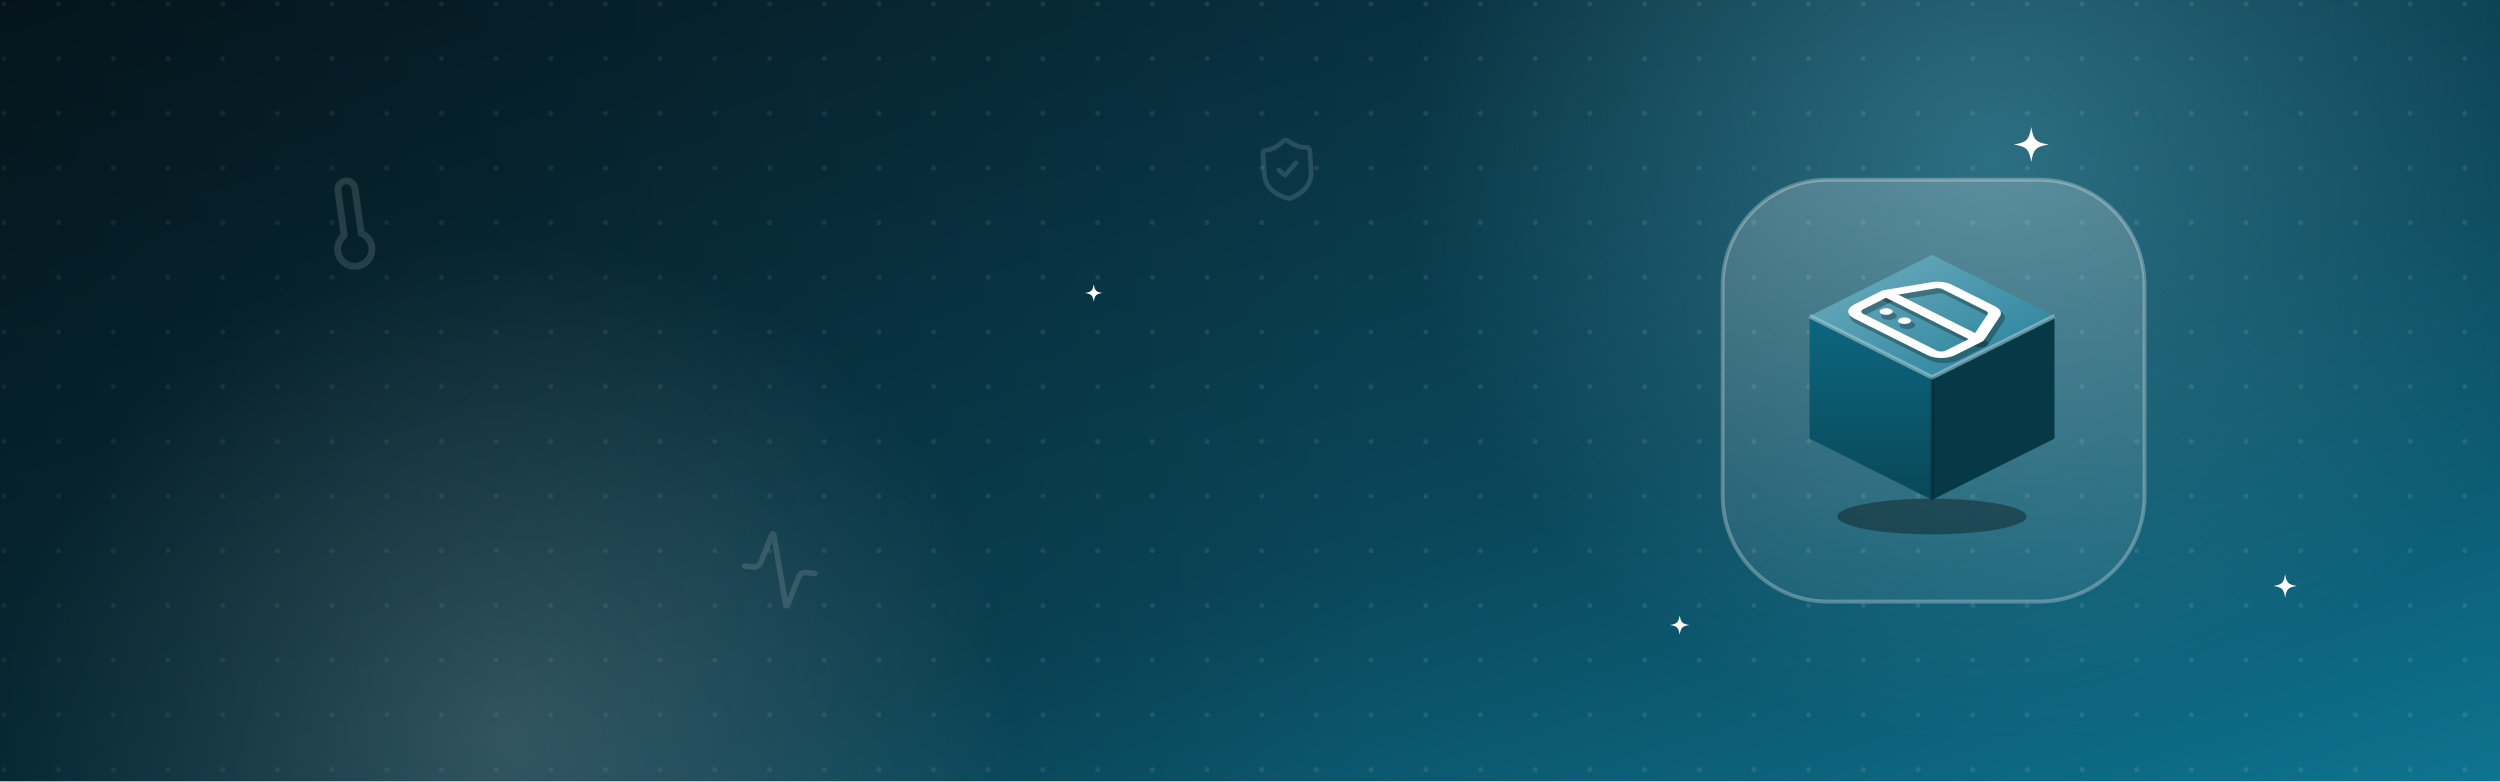
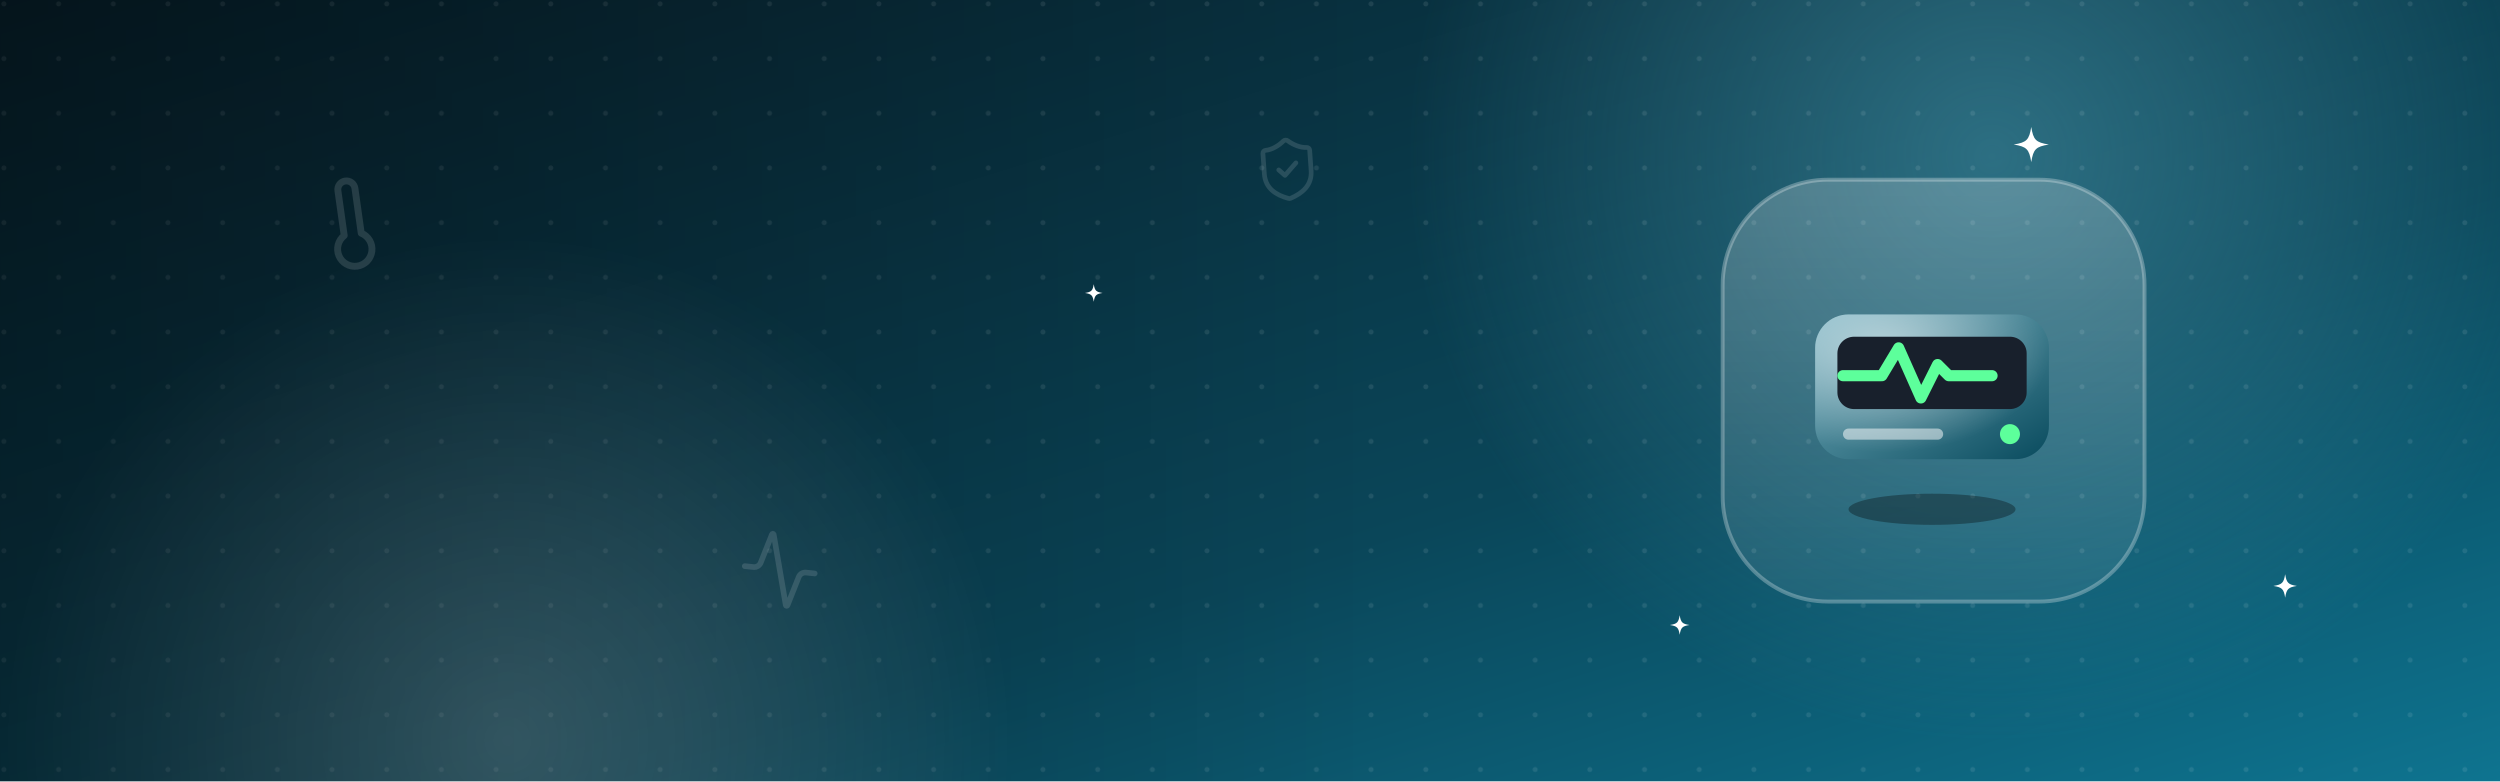
<svg xmlns="http://www.w3.org/2000/svg" viewBox="0 0 1280 400" role="img" aria-hidden="true">
  <defs>
    <linearGradient id="bg" x1="0" y1="0" x2="1" y2="1">
      <stop offset="0" stop-color="#071f2a" />
      <stop offset=".62" stop-color="#0a4659" />
      <stop offset="1" stop-color="#0e7490" />
    </linearGradient>
    <radialGradient id="o1">
      <stop offset="0" stop-color="#4a97ac" stop-opacity=".55" />
      <stop offset="1" stop-color="#4a97ac" stop-opacity="0" />
    </radialGradient>
    <radialGradient id="o2">
      <stop offset="0" stop-color="#ffffff" stop-opacity=".22" />
      <stop offset="1" stop-color="#ffffff" stop-opacity="0" />
    </radialGradient>
    <pattern id="dots" width="28" height="28" patternUnits="userSpaceOnUse">
      <circle cx="2" cy="2" r="1.3" fill="#ffffff" fill-opacity=".09" />
    </pattern>
    <linearGradient id="glass" x1="0" y1="0" x2="0" y2="1">
      <stop offset="0" stop-color="#ffffff" stop-opacity=".22" />
      <stop offset="1" stop-color="#ffffff" stop-opacity=".06" />
    </linearGradient>
    <linearGradient id="fade" x1="0" y1="0" x2="1" y2="0">
      <stop offset="0" stop-color="#000" stop-opacity=".35" />
      <stop offset=".55" stop-color="#000" stop-opacity="0" />
    </linearGradient>
-     <linearGradient id="bbt" x1="0" y1="0" x2="1" y2="1">
-       <stop offset="0" stop-color="#73aebf" />
-       <stop offset="1" stop-color="#217f99" />
+     <linearGradient id="bbm" x1="0" y1="0" x2="1" y2="1">
+       <stop offset="0" stop-color="#7ab3c2" />
+       <stop offset="1" stop-color="#094b5e" />
    </linearGradient>
-     <linearGradient id="bbl" x1="0" y1="0" x2="0" y2="1">
-       <stop offset="0" stop-color="#0c667f" />
-       <stop offset="1" stop-color="#094859" />
+     <linearGradient id="bbv" x1="0" y1="0" x2="0" y2="1">
+       <stop offset="0" stop-color="#7ab3c2" />
+       <stop offset="1" stop-color="#0e7490" />
    </linearGradient>
-     <linearGradient id="bbsh" x1="0" y1="0" x2="1" y2="0">
+     <linearGradient id="bbw" x1="0" y1="0" x2="0" y2="1">
+       <stop offset="0" stop-color="#ffffff" />
+       <stop offset="1" stop-color="#dfe5ee" />
+     </linearGradient>
+     <linearGradient id="bbg" x1="0" y1="0" x2="0" y2="1">
+       <stop offset="0" stop-color="#ffe08a" />
+       <stop offset="1" stop-color="#f2a62b" />
+     </linearGradient>
+     <radialGradient id="bbh" cx=".3" cy=".25" r=".7">
+       <stop offset="0" stop-color="#fff" stop-opacity=".55" />
+       <stop offset="1" stop-color="#fff" stop-opacity="0" />
+     </radialGradient>
+     <linearGradient id="bbs" x1="0" y1="0" x2="1" y2="0">
      <stop offset="0" stop-color="#fff" stop-opacity="0" />
-       <stop offset=".5" stop-color="#fff" stop-opacity=".55" />
+       <stop offset=".5" stop-color="#fff" stop-opacity=".6" />
      <stop offset="1" stop-color="#fff" stop-opacity="0" />
    </linearGradient>
-     <clipPath id="bbc">
-       <path d="M32 10 L54 21 L32 32 L10 21 Z" />
-     </clipPath>
  </defs>
  <style>.b1,.b2,.f,.s,.k{transform-box:fill-box;transform-origin:50% 50%}
@keyframes b1{to{transform:translate(-90px,40px) scale(1.15)}}@keyframes b2{to{transform:translate(70px,-30px) scale(.9)}}
@keyframes f{0%,100%{transform:translateY(0)}50%{transform:translateY(-10px)}}
@keyframes s{0%,100%{opacity:.25;transform:scale(.5) rotate(0)}50%{opacity:.95;transform:scale(1) rotate(45deg)}}
@keyframes k{0%,100%{transform:translateY(0)}50%{transform:translateY(-6px)}}
.b1{animation:b1 16s ease-in-out infinite alternate}.b2{animation:b2 19s ease-in-out infinite alternate}
.f{animation:f 9s ease-in-out infinite}.f1{animation-duration:11s;animation-delay:-3s}.f2{animation-duration:13s;animation-delay:-6s}
.s{animation:s 3.4s ease-in-out infinite}.k{animation:k 6s ease-in-out infinite}
- @media (prefers-reduced-motion:reduce){.b1,.b2,.f,.s,.k{animation:none!important}}.bbbob,.bbshadow{transform-box:fill-box;transform-origin:50% 50%}@keyframes bbb{0%,100%{transform:translateY(0)}50%{transform:translateY(-2.2px)}}@keyframes bbsd{0%,100%{transform:scaleX(1);opacity:.35}50%{transform:scaleX(.86);opacity:.22}}@keyframes bbs{0%,55%{transform:translateX(0)}100%{transform:translateX(78px)}}@keyframes bbg{0%,100%{opacity:.9}50%{opacity:1}}.bbbob{animation:bbb 4.2s ease-in-out infinite}.bbshadow{animation:bbsd 4.2s ease-in-out infinite}.bbshine{animation:bbs 5.5s ease-in-out infinite}.bbglow{animation:bbg 4.2s ease-in-out infinite}</style>
+ @media (prefers-reduced-motion:reduce){.b1,.b2,.f,.s,.k{animation:none!important}}.bbfl,.bbpu,.bbbl,.bbsp,.bbwg,.bbri,.bbsd,.bbpop{transform-box:fill-box;transform-origin:50% 50%}.bbgr{transform-box:fill-box;transform-origin:50% 100%}@keyframes bbfl{0%,100%{transform:translateY(0)}50%{transform:translateY(-2px)}}.bbfl{animation:bbfl 4.2s ease-in-out infinite}@keyframes bbsd{0%,100%{transform:scaleX(1);opacity:.32}50%{transform:scaleX(.85);opacity:.2}}.bbsd{animation:bbsd 4.2s ease-in-out infinite}@keyframes bbpu{0%,100%{opacity:.55}50%{opacity:1}}.bbpu{animation:bbpu 2.4s ease-in-out infinite}@keyframes bbbl{0%,44%,56%,100%{opacity:1}50%{opacity:.15}}.bbbl{animation:bbbl 3s steps(1,end) infinite}@keyframes bbsp{to{transform:rotate(360deg)}}.bbsp{animation:bbsp 14s linear infinite}@keyframes bbwg{0%,100%{transform:rotate(-6deg)}50%{transform:rotate(6deg)}}.bbwg{animation:bbwg 3.4s ease-in-out infinite}@keyframes bbri{0%{transform:translateY(2px);opacity:.7}100%{transform:translateY(-3.5px);opacity:1}}.bbri{animation:bbri 1.6s ease-in-out infinite alternate}@keyframes bbgr{0%,100%{transform:scaleY(.55)}50%{transform:scaleY(1)}}.bbgr{animation:bbgr 2.8s ease-in-out infinite}@keyframes bbpop{0%,100%{transform:scale(.9)}50%{transform:scale(1.08)}}.bbpop{animation:bbpop 2.6s ease-in-out infinite}@keyframes bbsh{0%,60%{transform:translateX(-30px)}100%{transform:translateX(70px)}}.bbsh{animation:bbsh 5s ease-in-out infinite}@keyframes bbdash{to{stroke-dashoffset:-40}}.bbdash{animation:bbdash 2.4s linear infinite}@keyframes bbsw{0%,100%{transform:rotate(-50deg)}50%{transform:rotate(35deg)}}</style>
  <rect width="1280" height="400" fill="url(#bg)" />
  <circle class="b1" cx="1020" cy="80" r="300" fill="url(#o1)" />
  <circle class="b2" cx="260" cy="380" r="260" fill="url(#o2)" />
  <rect width="1280" height="400" fill="url(#dots)" />
  <rect width="1280" height="400" fill="url(#fade)" />
  <g transform="translate(150 92) rotate(-8) scale(2.2)">
    <g class="f f0" fill="none" stroke="#ffffff" stroke-opacity=".13" stroke-width="1.6" stroke-linecap="round" stroke-linejoin="round">
      <path d="M14 4v10.54a4 4 0 1 1-4 0V4a2 2 0 0 1 4 0Z" />
    </g>
  </g>
  <g transform="translate(380 268) rotate(6) scale(1.8)">
    <g class="f f1" fill="none" stroke="#ffffff" stroke-opacity=".13" stroke-width="1.6" stroke-linecap="round" stroke-linejoin="round">
      <path d="M22 12h-2.48a2 2 0 0 0-1.93 1.46l-2.35 8.36a.25.25 0 0 1-.48 0L9.24 2.18a.25.25 0 0 0-.48 0l-2.35 8.36A2 2 0 0 1 4.49 12H2" />
    </g>
  </g>
  <g transform="translate(640 70) rotate(-4) scale(1.5)">
    <g class="f f2" fill="none" stroke="#ffffff" stroke-opacity=".13" stroke-width="1.6" stroke-linecap="round" stroke-linejoin="round">
      <path d="M20 13c0 5-3.5 7.5-7.66 8.95a1 1 0 0 1-.67-.01C7.5 20.5 4 18 4 13V6a1 1 0 0 1 1-1c2 0 4.5-1.2 6.24-2.72a1.17 1.17 0 0 1 1.52 0C14.51 3.81 17 5 19 5a1 1 0 0 1 1 1z" />
      <path d="m9 12 2 2 4-4" />
    </g>
  </g>
  <g class="k">
    <rect x="882" y="92" width="216" height="216" rx="54" fill="url(#glass)" stroke="#ffffff" stroke-opacity=".28" stroke-width="2" />
-     <g transform="translate(898 102) scale(2.85)">
-       <g class="bbbob">
-         <ellipse cx="32" cy="57" rx="17" ry="3.2" fill="#000" opacity=".35" class="bbshadow" />
-         <path d="M10 21 L32 32 V54 L10 43 Z" fill="url(#bbl)" />
-         <path d="M54 21 L32 32 V54 L54 43 Z" fill="#073845" />
-         <path d="M32 10 L54 21 L32 32 L10 21 Z" fill="url(#bbt)" />
-         <path d="M10 21 L32 32 L54 21" fill="none" stroke="#abced8" stroke-opacity=".55" stroke-width=".8" stroke-linejoin="round" />
-         <path d="M32 32 V54" stroke="#000" stroke-opacity=".18" stroke-width=".8" />
-         <g clip-path="url(#bbc)">
-           <rect class="bbshine" x="-14" y="6" width="14" height="30" fill="url(#bbsh)" transform="skewX(-25)" />
-         </g>
-         <g transform="translate(.5 .8)">
-           <g transform="matrix(0.825 0.4125 -0.825 0.4125 32 11.100)" fill="none" stroke="#000" stroke-opacity=".28" stroke-width="2.4" stroke-linecap="round" stroke-linejoin="round">
-             <path d="M10 16h.01" />
-             <path d="M2.212 11.577a2 2 0 0 0-.212.896V18a2 2 0 0 0 2 2h16a2 2 0 0 0 2-2v-5.527a2 2 0 0 0-.212-.896L18.55 5.11A2 2 0 0 0 16.76 4H7.24a2 2 0 0 0-1.79 1.11z" />
-             <path d="M21.946 12.013H2.054" />
-             <path d="M6 16h.01" />
-           </g>
-         </g>
-         <g class="bbglow" transform="matrix(0.825 0.4125 -0.825 0.4125 32 11.100)" fill="none" stroke="#fff" stroke-width="2" stroke-linecap="round" stroke-linejoin="round">
-           <path d="M10 16h.01" />
-           <path d="M2.212 11.577a2 2 0 0 0-.212.896V18a2 2 0 0 0 2 2h16a2 2 0 0 0 2-2v-5.527a2 2 0 0 0-.212-.896L18.55 5.11A2 2 0 0 0 16.76 4H7.24a2 2 0 0 0-1.79 1.11z" />
-           <path d="M21.946 12.013H2.054" />
-           <path d="M6 16h.01" />
-         </g>
+     <g transform="translate(898 104) scale(2.85)">
+       <ellipse class="bbsd" cx="32" cy="55" rx="15" ry="2.8" fill="#000" opacity=".32" />
+       <g class="bbfl">
+         <rect x="11" y="20" width="42" height="26" rx="6" fill="url(#bbm)" />
+         <rect x="11" y="20" width="42" height="26" rx="6" fill="url(#bbh)" />
+         <rect x="15" y="24" width="34" height="13" rx="3" fill="#18202c" />
+         <path class="bbdash" d="M16 31h7l3-5 4 9 3-6 2 2h12" fill="none" stroke="#5dff9b" stroke-width="2" stroke-linecap="round" stroke-linejoin="round" stroke-dasharray="40 10" />
+         <circle class="bbbl" cx="46" cy="41.5" r="1.8" fill="#5dff9b" />
+         <rect x="16" y="40.5" width="18" height="2" rx="1" fill="#fff" opacity=".5" />
      </g>
    </g>
  </g>
  <g transform="translate(1040 74) scale(0.9)">
    <path class="s" style="animation-delay:0s" d="M0 -10 C1.2 -2.6 2.6 -1.2 10 0 C2.6 1.2 1.2 2.6 0 10 C-1.2 2.6 -2.6 1.2 -10 0 C-2.6 -1.2 -1.2 -2.6 0 -10Z" fill="#ffffff" />
  </g>
  <g transform="translate(1170 300) scale(0.6)">
    <path class="s" style="animation-delay:1.1s" d="M0 -10 C1.2 -2.6 2.6 -1.2 10 0 C2.6 1.2 1.2 2.6 0 10 C-1.2 2.6 -2.6 1.2 -10 0 C-2.6 -1.2 -1.2 -2.6 0 -10Z" fill="#ffffff" />
  </g>
  <g transform="translate(860 320) scale(0.5)">
    <path class="s" style="animation-delay:2.2s" d="M0 -10 C1.2 -2.6 2.6 -1.2 10 0 C2.6 1.2 1.2 2.6 0 10 C-1.2 2.6 -2.6 1.2 -10 0 C-2.6 -1.2 -1.2 -2.6 0 -10Z" fill="#ffffff" />
  </g>
  <g transform="translate(560 150) scale(0.45)">
    <path class="s" style="animation-delay:0.6s" d="M0 -10 C1.2 -2.6 2.6 -1.2 10 0 C2.6 1.2 1.2 2.6 0 10 C-1.2 2.6 -2.6 1.2 -10 0 C-2.6 -1.2 -1.2 -2.6 0 -10Z" fill="#ffffff" />
  </g>
</svg>
